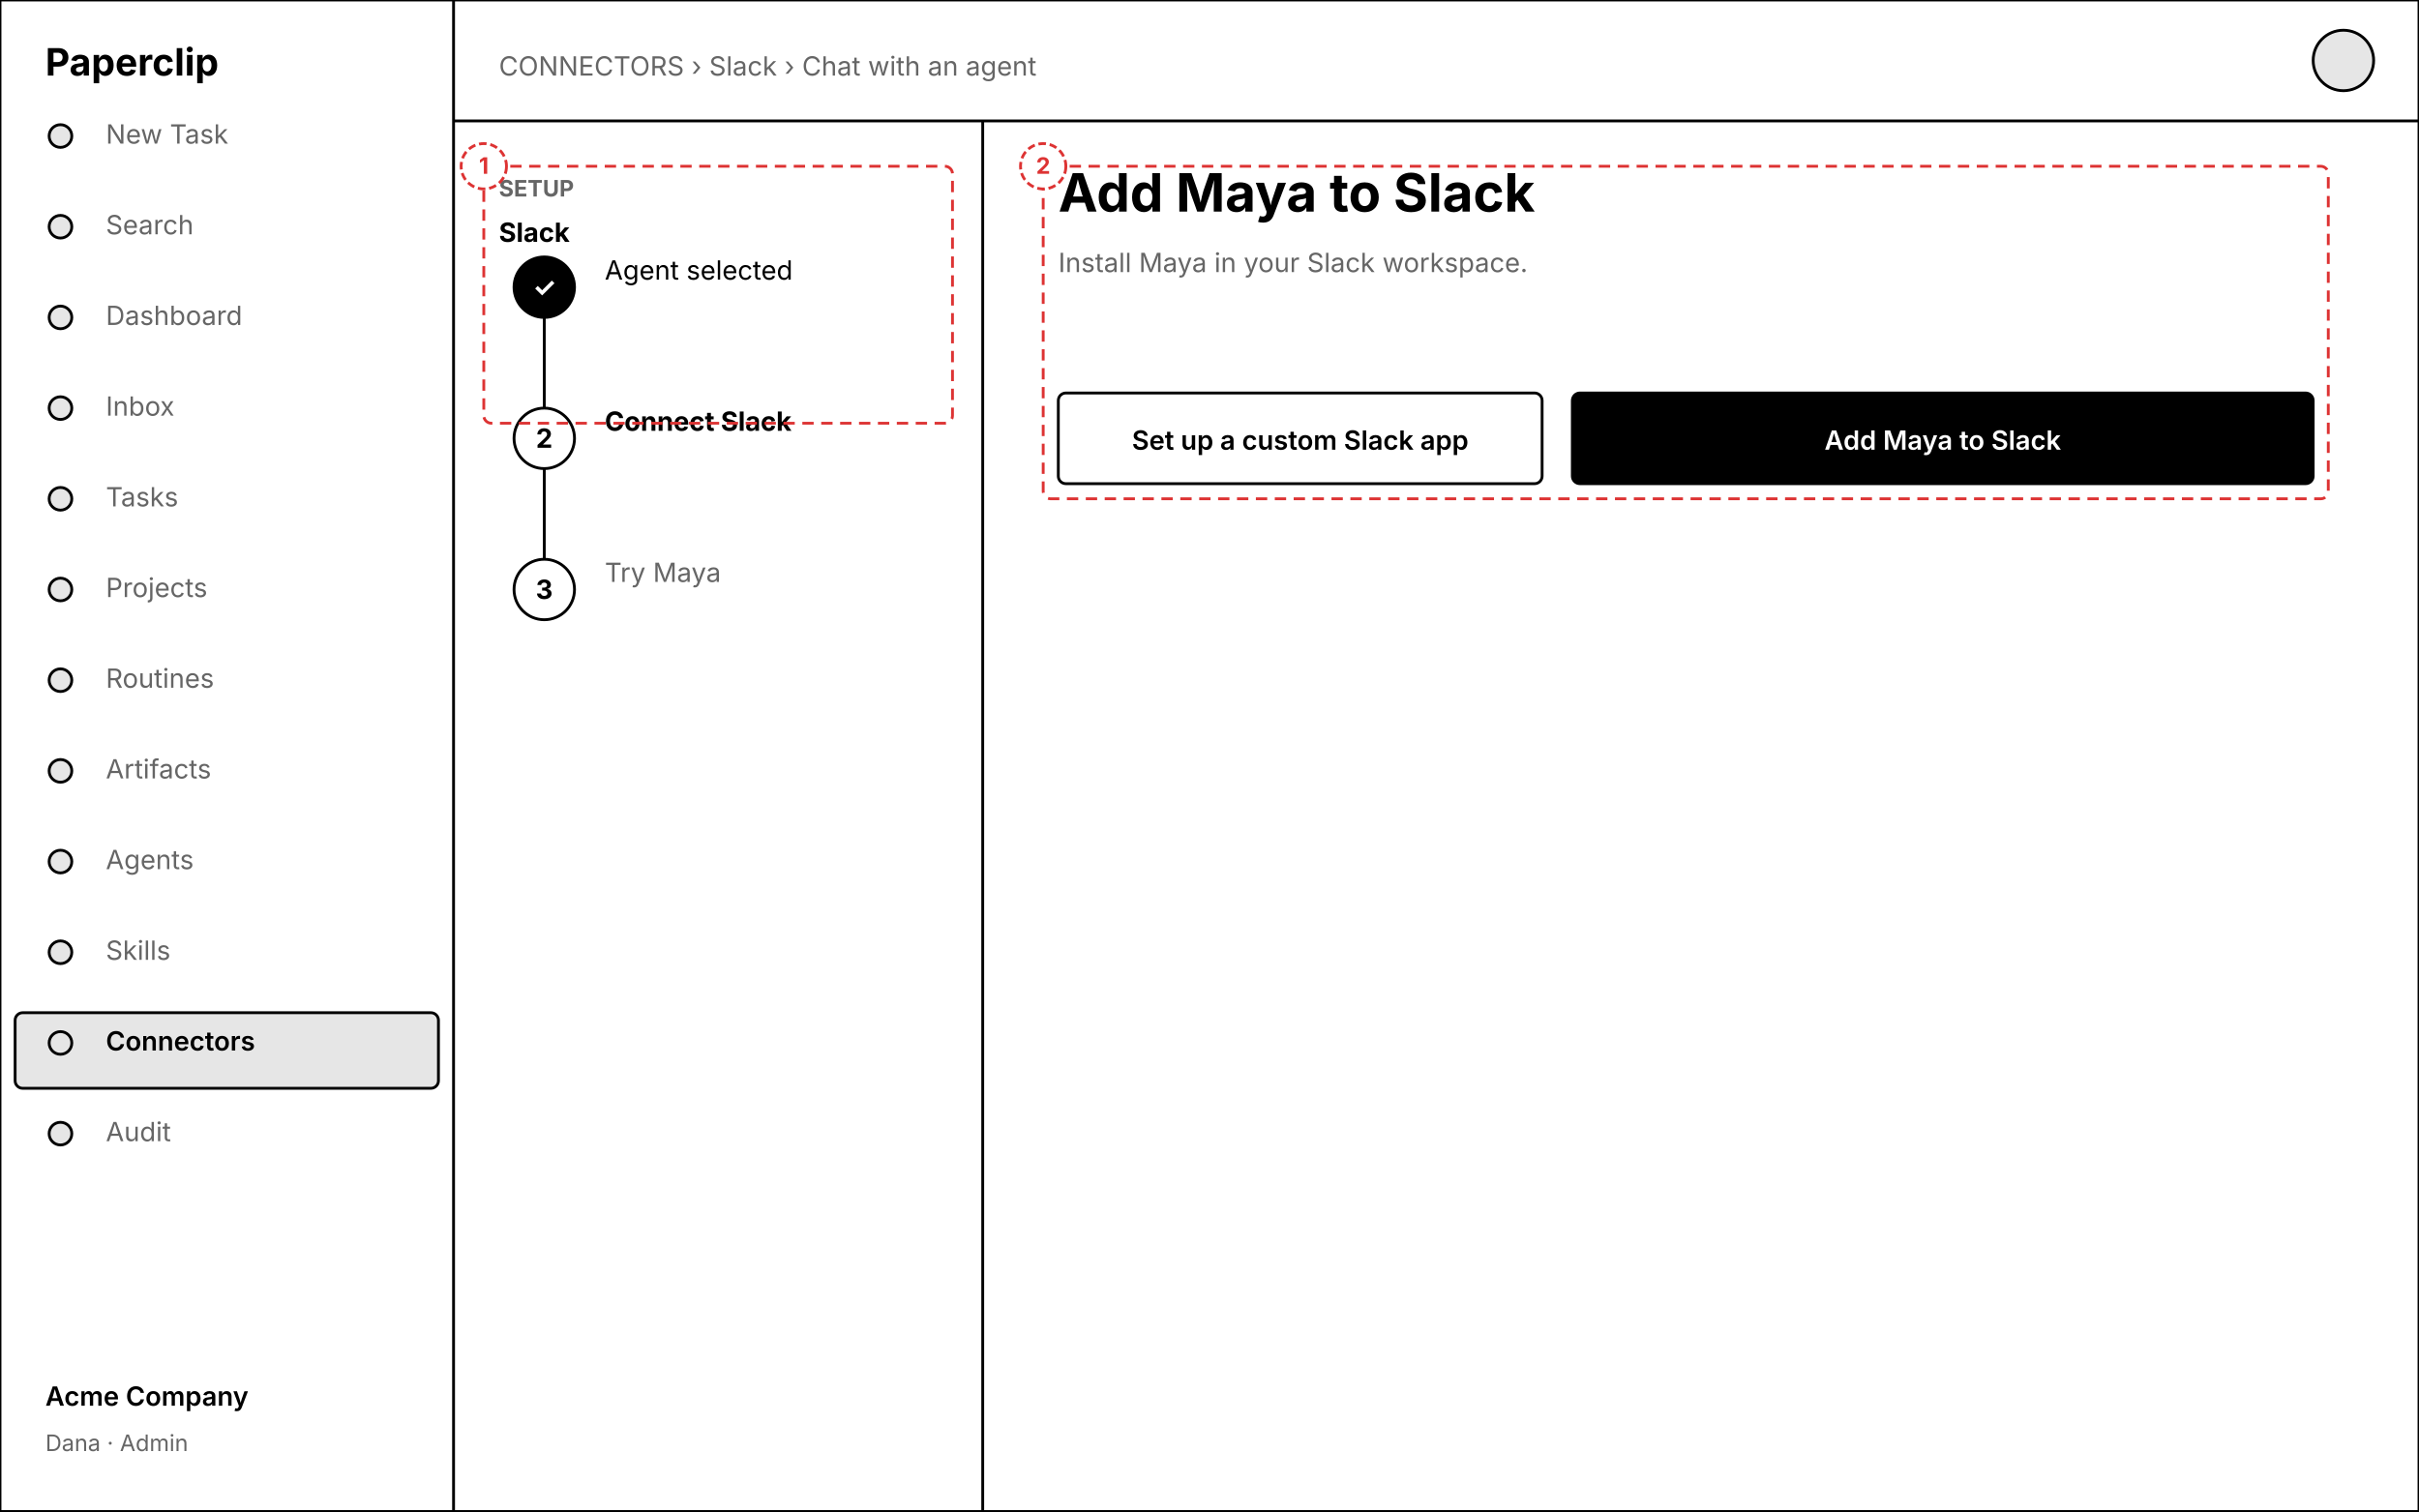
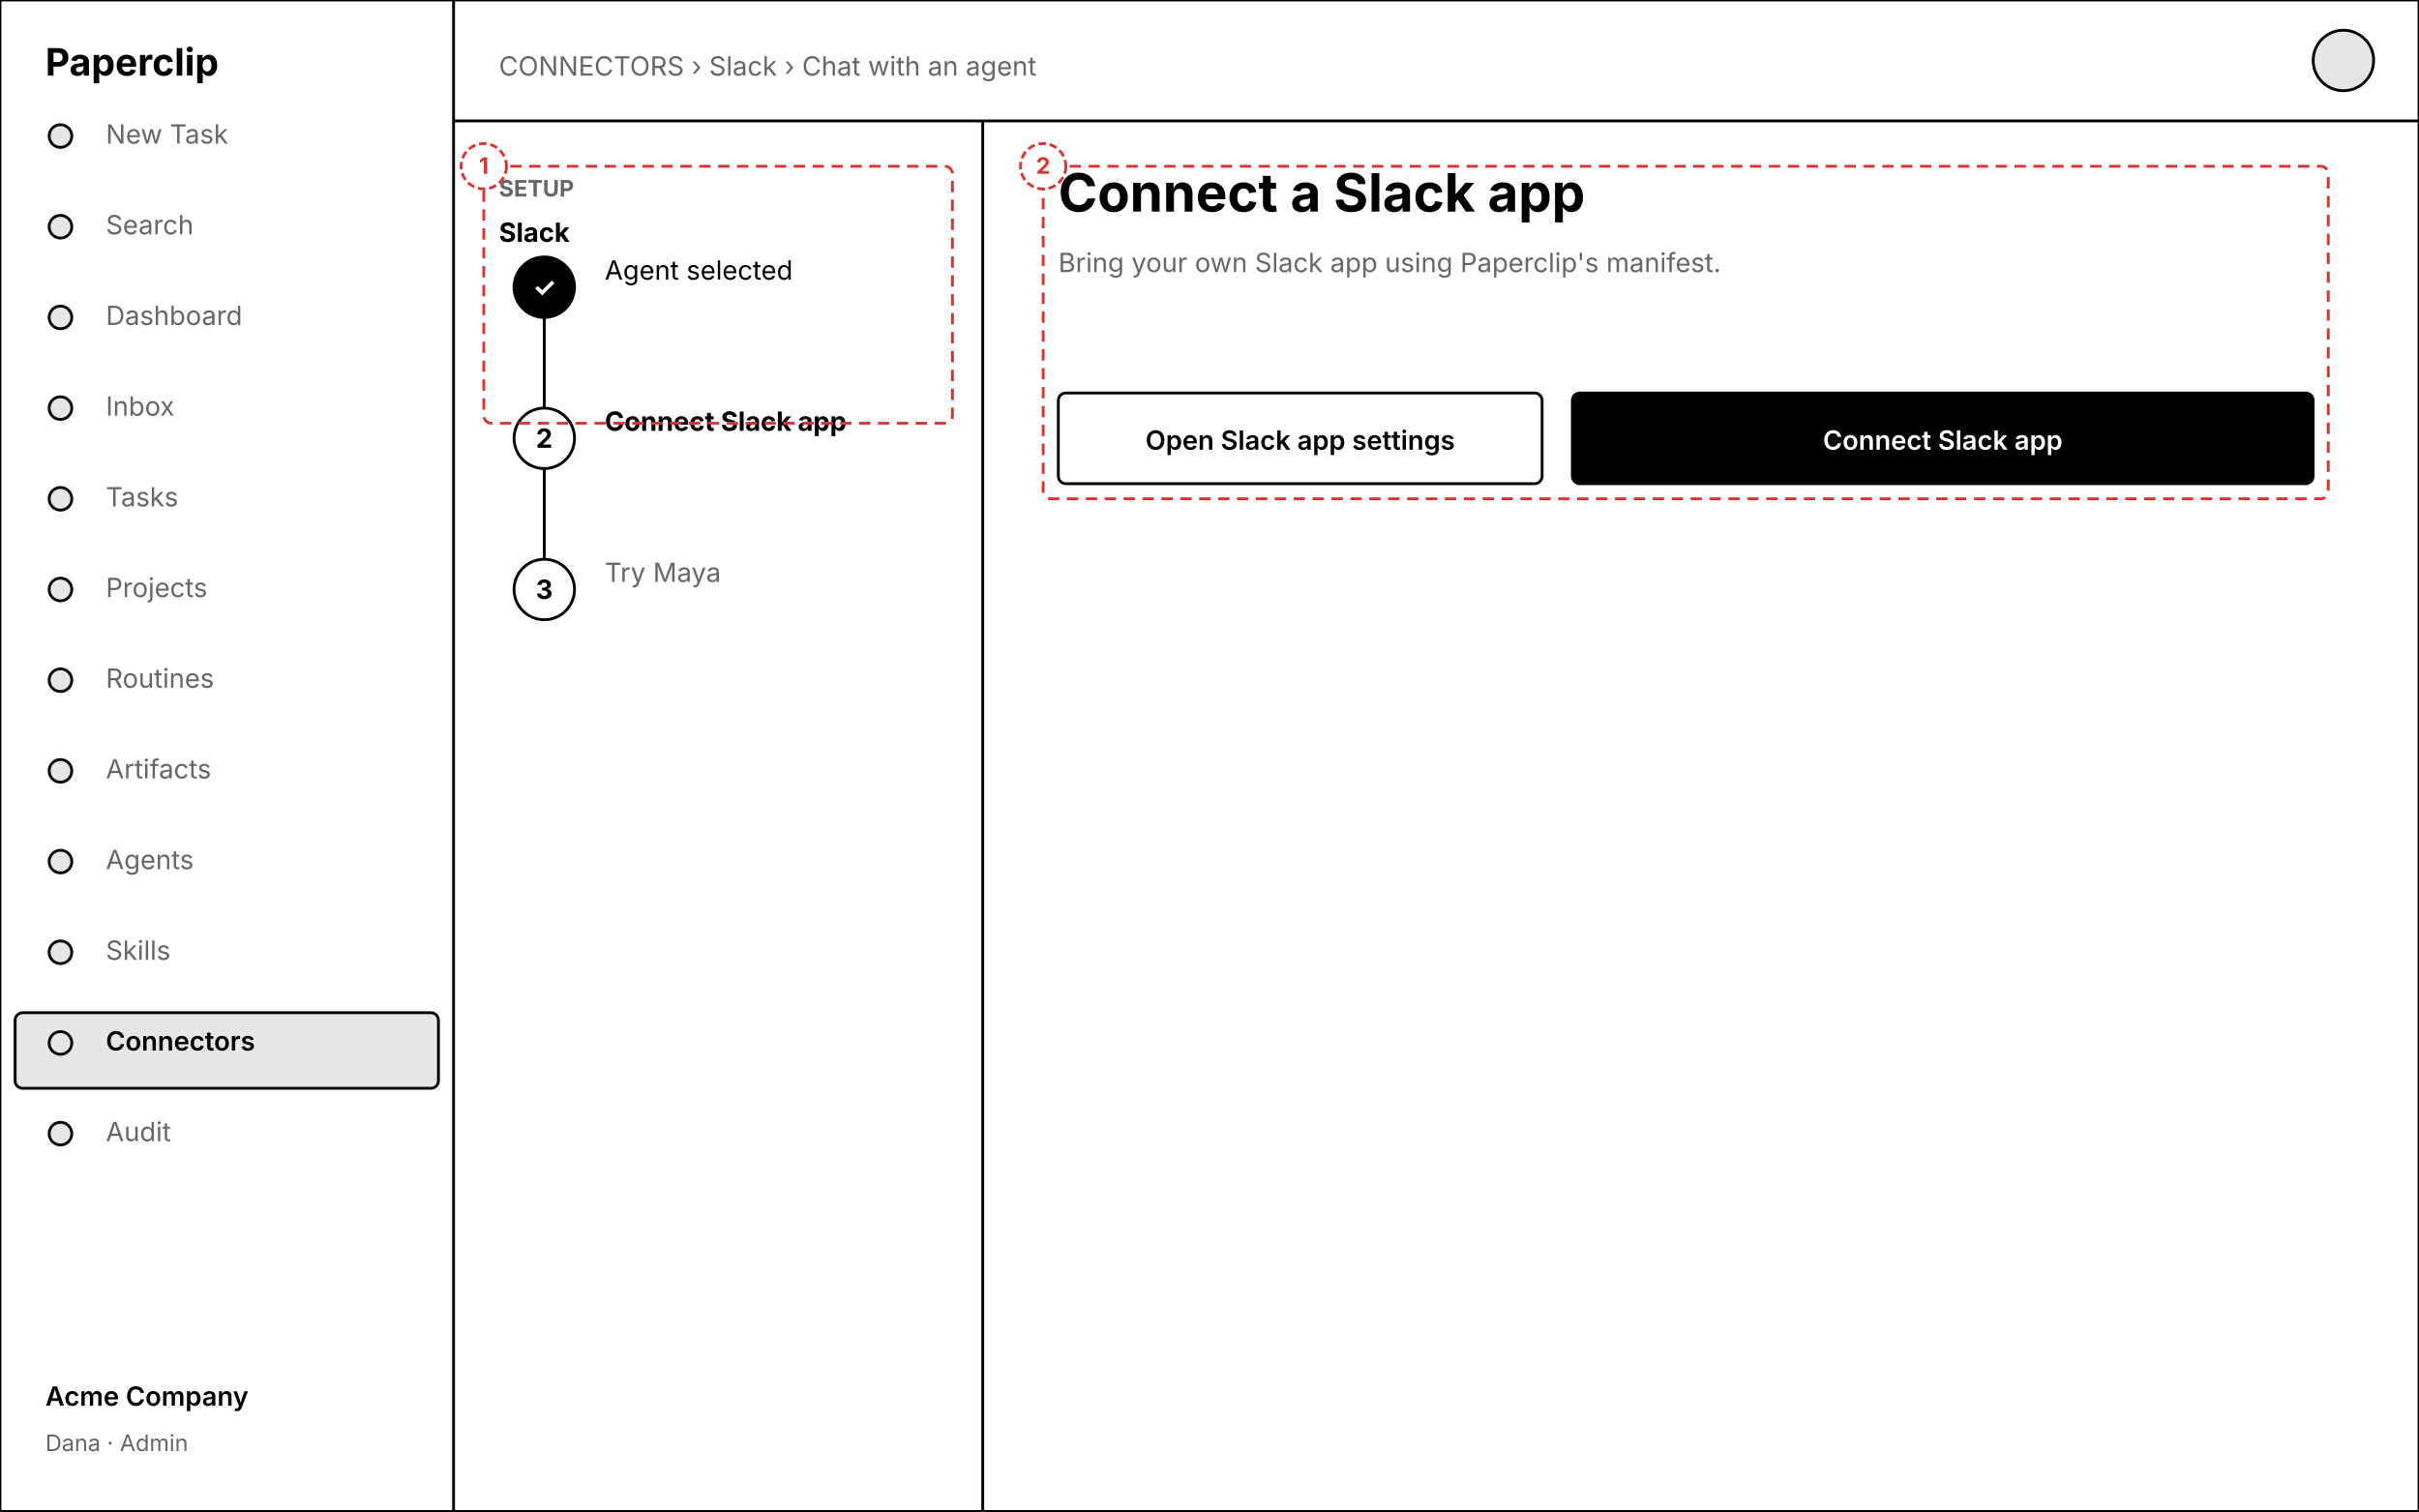
<svg xmlns="http://www.w3.org/2000/svg" width="1280" height="800" viewBox="0 0 1280 800" font-family="-apple-system, system-ui, sans-serif" fill="#fff" stroke="#000" stroke-width="1.5">
  <rect x="0" y="0" width="1280" height="800" />
  <g data-region="global-sidebar">
    <text x="24" y="40" font-size="20" fill="#000" stroke="none" font-weight="700">Paperclip</text>
    <circle cx="32" cy="72" r="6" fill="#e6e6e6" />
    <text x="56" y="76" font-size="14" fill="#666" stroke="none">New Task</text>
    <circle cx="32" cy="120" r="6" fill="#e6e6e6" />
    <text x="56" y="124" font-size="14" fill="#666" stroke="none">Search</text>
    <circle cx="32" cy="168" r="6" fill="#e6e6e6" />
    <text x="56" y="172" font-size="14" fill="#666" stroke="none">Dashboard</text>
    <circle cx="32" cy="216" r="6" fill="#e6e6e6" />
    <text x="56" y="220" font-size="14" fill="#666" stroke="none">Inbox</text>
    <circle cx="32" cy="264" r="6" fill="#e6e6e6" />
    <text x="56" y="268" font-size="14" fill="#666" stroke="none">Tasks</text>
    <circle cx="32" cy="312" r="6" fill="#e6e6e6" />
    <text x="56" y="316" font-size="14" fill="#666" stroke="none">Projects</text>
    <circle cx="32" cy="360" r="6" fill="#e6e6e6" />
    <text x="56" y="364" font-size="14" fill="#666" stroke="none">Routines</text>
    <circle cx="32" cy="408" r="6" fill="#e6e6e6" />
    <text x="56" y="412" font-size="14" fill="#666" stroke="none">Artifacts</text>
    <circle cx="32" cy="456" r="6" fill="#e6e6e6" />
    <text x="56" y="460" font-size="14" fill="#666" stroke="none">Agents</text>
    <circle cx="32" cy="504" r="6" fill="#e6e6e6" />
    <text x="56" y="508" font-size="14" fill="#666" stroke="none">Skills</text>
    <rect x="8" y="536" width="224" height="40" rx="4" fill="#e6e6e6" />
    <circle cx="32" cy="552" r="6" fill="#e6e6e6" />
    <text x="56" y="556" font-size="14" fill="#000" stroke="none" font-weight="600">Connectors</text>
    <circle cx="32" cy="600" r="6" fill="#e6e6e6" />
    <text x="56" y="604" font-size="14" fill="#666" stroke="none">Audit</text>
    <text x="24" y="744" font-size="14" fill="#000" stroke="none" font-weight="600">Acme Company</text>
    <text x="24" y="768" font-size="12" fill="#666" stroke="none">Dana · Admin</text>
    <line x1="240" y1="0" x2="240" y2="800" />
  </g>
  <g data-region="topbar">
    <line x1="240" y1="64" x2="1280" y2="64" />
    <text x="264" y="40" font-size="14" fill="#666" stroke="none">CONNECTORS  ›  Slack  ›  Chat with an agent</text>
    <circle cx="1240" cy="32" r="16" fill="#e6e6e6" />
  </g>
  <text x="264" y="104" font-size="12" fill="#666" stroke="none" font-weight="700">SETUP</text>
  <text x="264" y="128" font-size="14" fill="#000" stroke="none" font-weight="700">Slack</text>
  <line x1="520" y1="64" x2="520" y2="800" />
  <line x1="288" y1="152" x2="288" y2="312" />
  <circle cx="288" cy="152" r="16" fill="#000" />
  <text x="288" y="157" font-size="14" fill="#fff" stroke="none" text-anchor="middle" font-weight="700">✓</text>
  <text x="320" y="148" font-size="14" fill="#000" stroke="none">Agent selected</text>
  <circle cx="288" cy="232" r="16" fill="#fff" />
  <text x="288" y="237" font-size="14" fill="#000" stroke="none" text-anchor="middle" font-weight="700">2</text>
-   <text x="320" y="228" font-size="14" fill="#000" stroke="none" font-weight="700">Connect Slack</text>
+   <text x="320" y="228" font-size="14" fill="#000" stroke="none" font-weight="700">Connect Slack app</text>
  <circle cx="288" cy="312" r="16" fill="#fff" />
  <text x="288" y="317" font-size="14" fill="#000" stroke="none" text-anchor="middle" font-weight="700">3</text>
  <text x="320" y="308" font-size="14" fill="#666" stroke="none">Try Maya</text>
-   <text x="560" y="112" font-size="28" fill="#000" stroke="none" font-weight="700">Add Maya to Slack</text>
-   <text x="560" y="144" font-size="14" fill="#666" stroke="none">Install Maya in your Slack workspace.</text>
+   <text x="560" y="112" font-size="28" fill="#000" stroke="none" font-weight="700">Connect a Slack app</text>
+   <text x="560" y="144" font-size="14" fill="#666" stroke="none">Bring your own Slack app using Paperclip's manifest.</text>
  <rect x="560" y="208" width="256" height="48" rx="4" fill="#fff" />
-   <text x="688" y="238" font-size="14" fill="#000" stroke="none" text-anchor="middle" font-weight="600">Set up a custom Slack app</text>
+   <text x="688" y="238" font-size="14" fill="#000" stroke="none" text-anchor="middle" font-weight="600">Open Slack app settings</text>
  <rect x="832" y="208" width="392" height="48" rx="4" fill="#000" />
-   <text x="1028" y="238" font-size="14" fill="#fff" stroke="none" text-anchor="middle" font-weight="600">Add Maya to Slack</text>
+   <text x="1028" y="238" font-size="14" fill="#fff" stroke="none" text-anchor="middle" font-weight="600">Connect Slack app</text>
  <g data-region="annotations">
    <rect x="256" y="88" width="248" height="136" rx="4" fill="none" stroke="#d33" stroke-dasharray="6 4" />
    <circle cx="256" cy="88" r="12" fill="#fff" stroke="#d33" stroke-dasharray="4 2" />
    <text x="256" y="92" font-size="12" fill="#d33" stroke="none" text-anchor="middle" font-weight="700">1</text>
    <rect x="552" y="88" width="680" height="176" rx="4" fill="none" stroke="#d33" stroke-dasharray="6 4" />
    <circle cx="552" cy="88" r="12" fill="#fff" stroke="#d33" stroke-dasharray="4 2" />
    <text x="552" y="92" font-size="12" fill="#d33" stroke="none" text-anchor="middle" font-weight="700">2</text>
  </g>
</svg>
